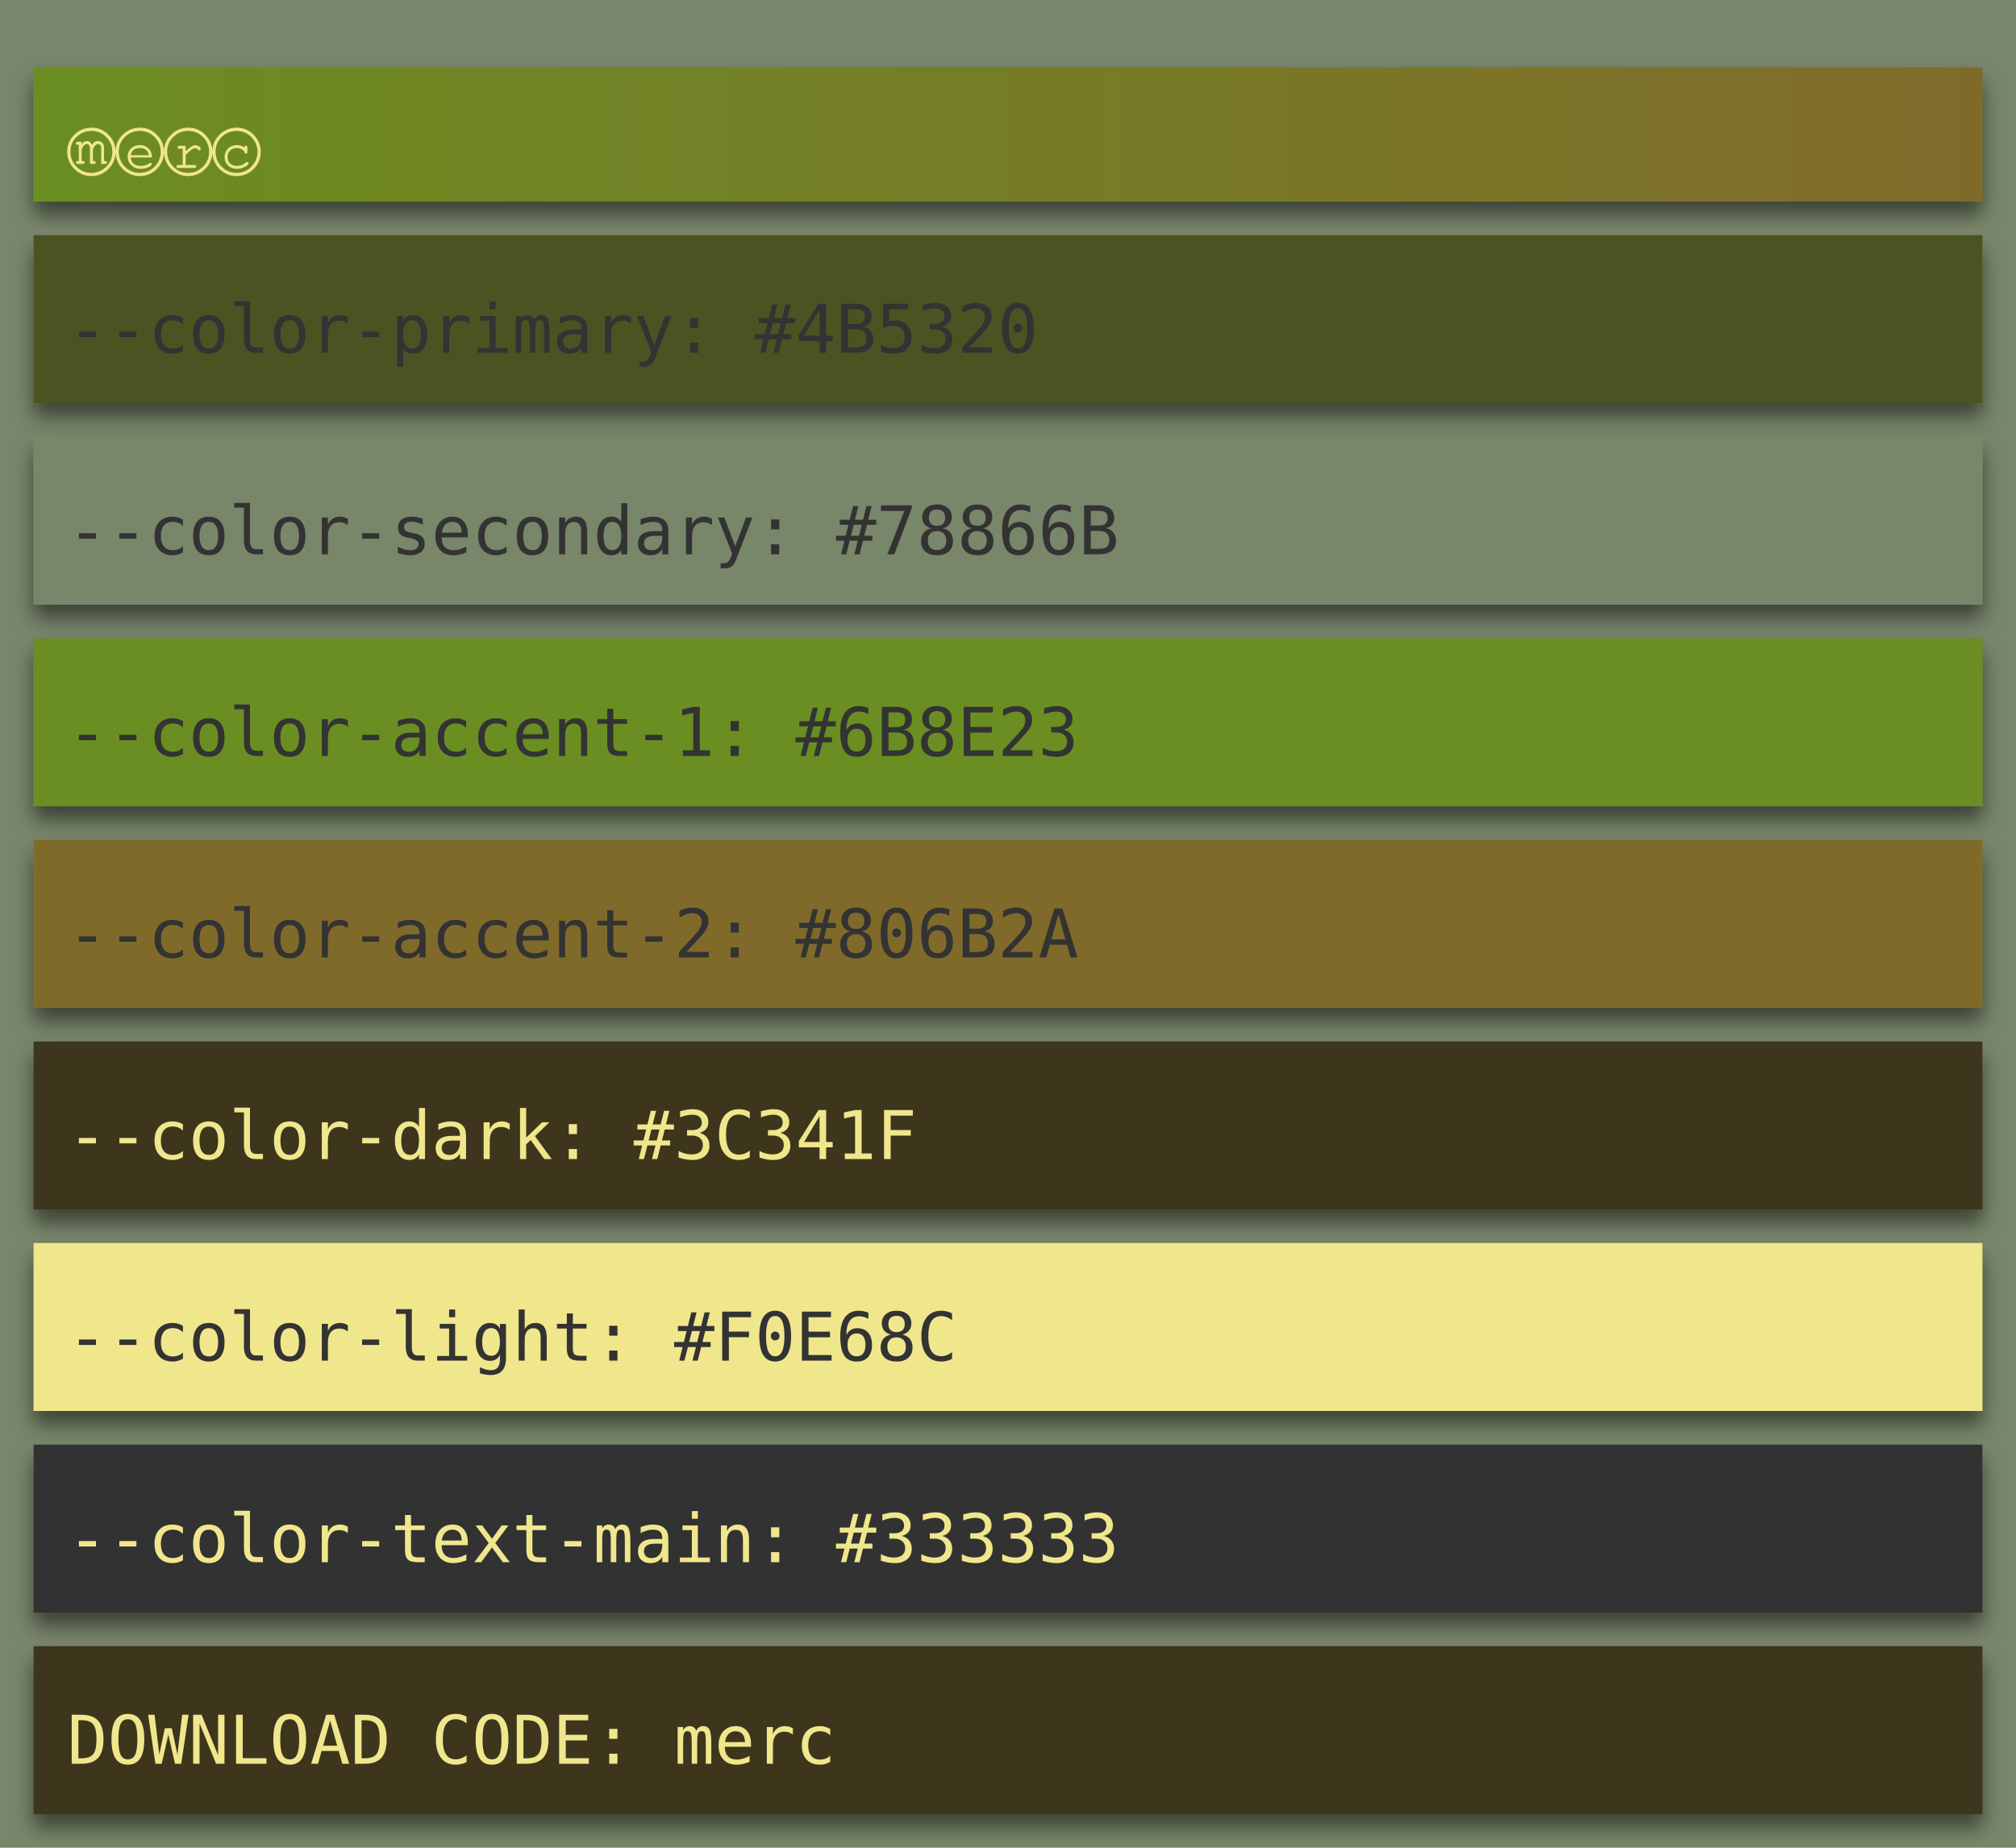
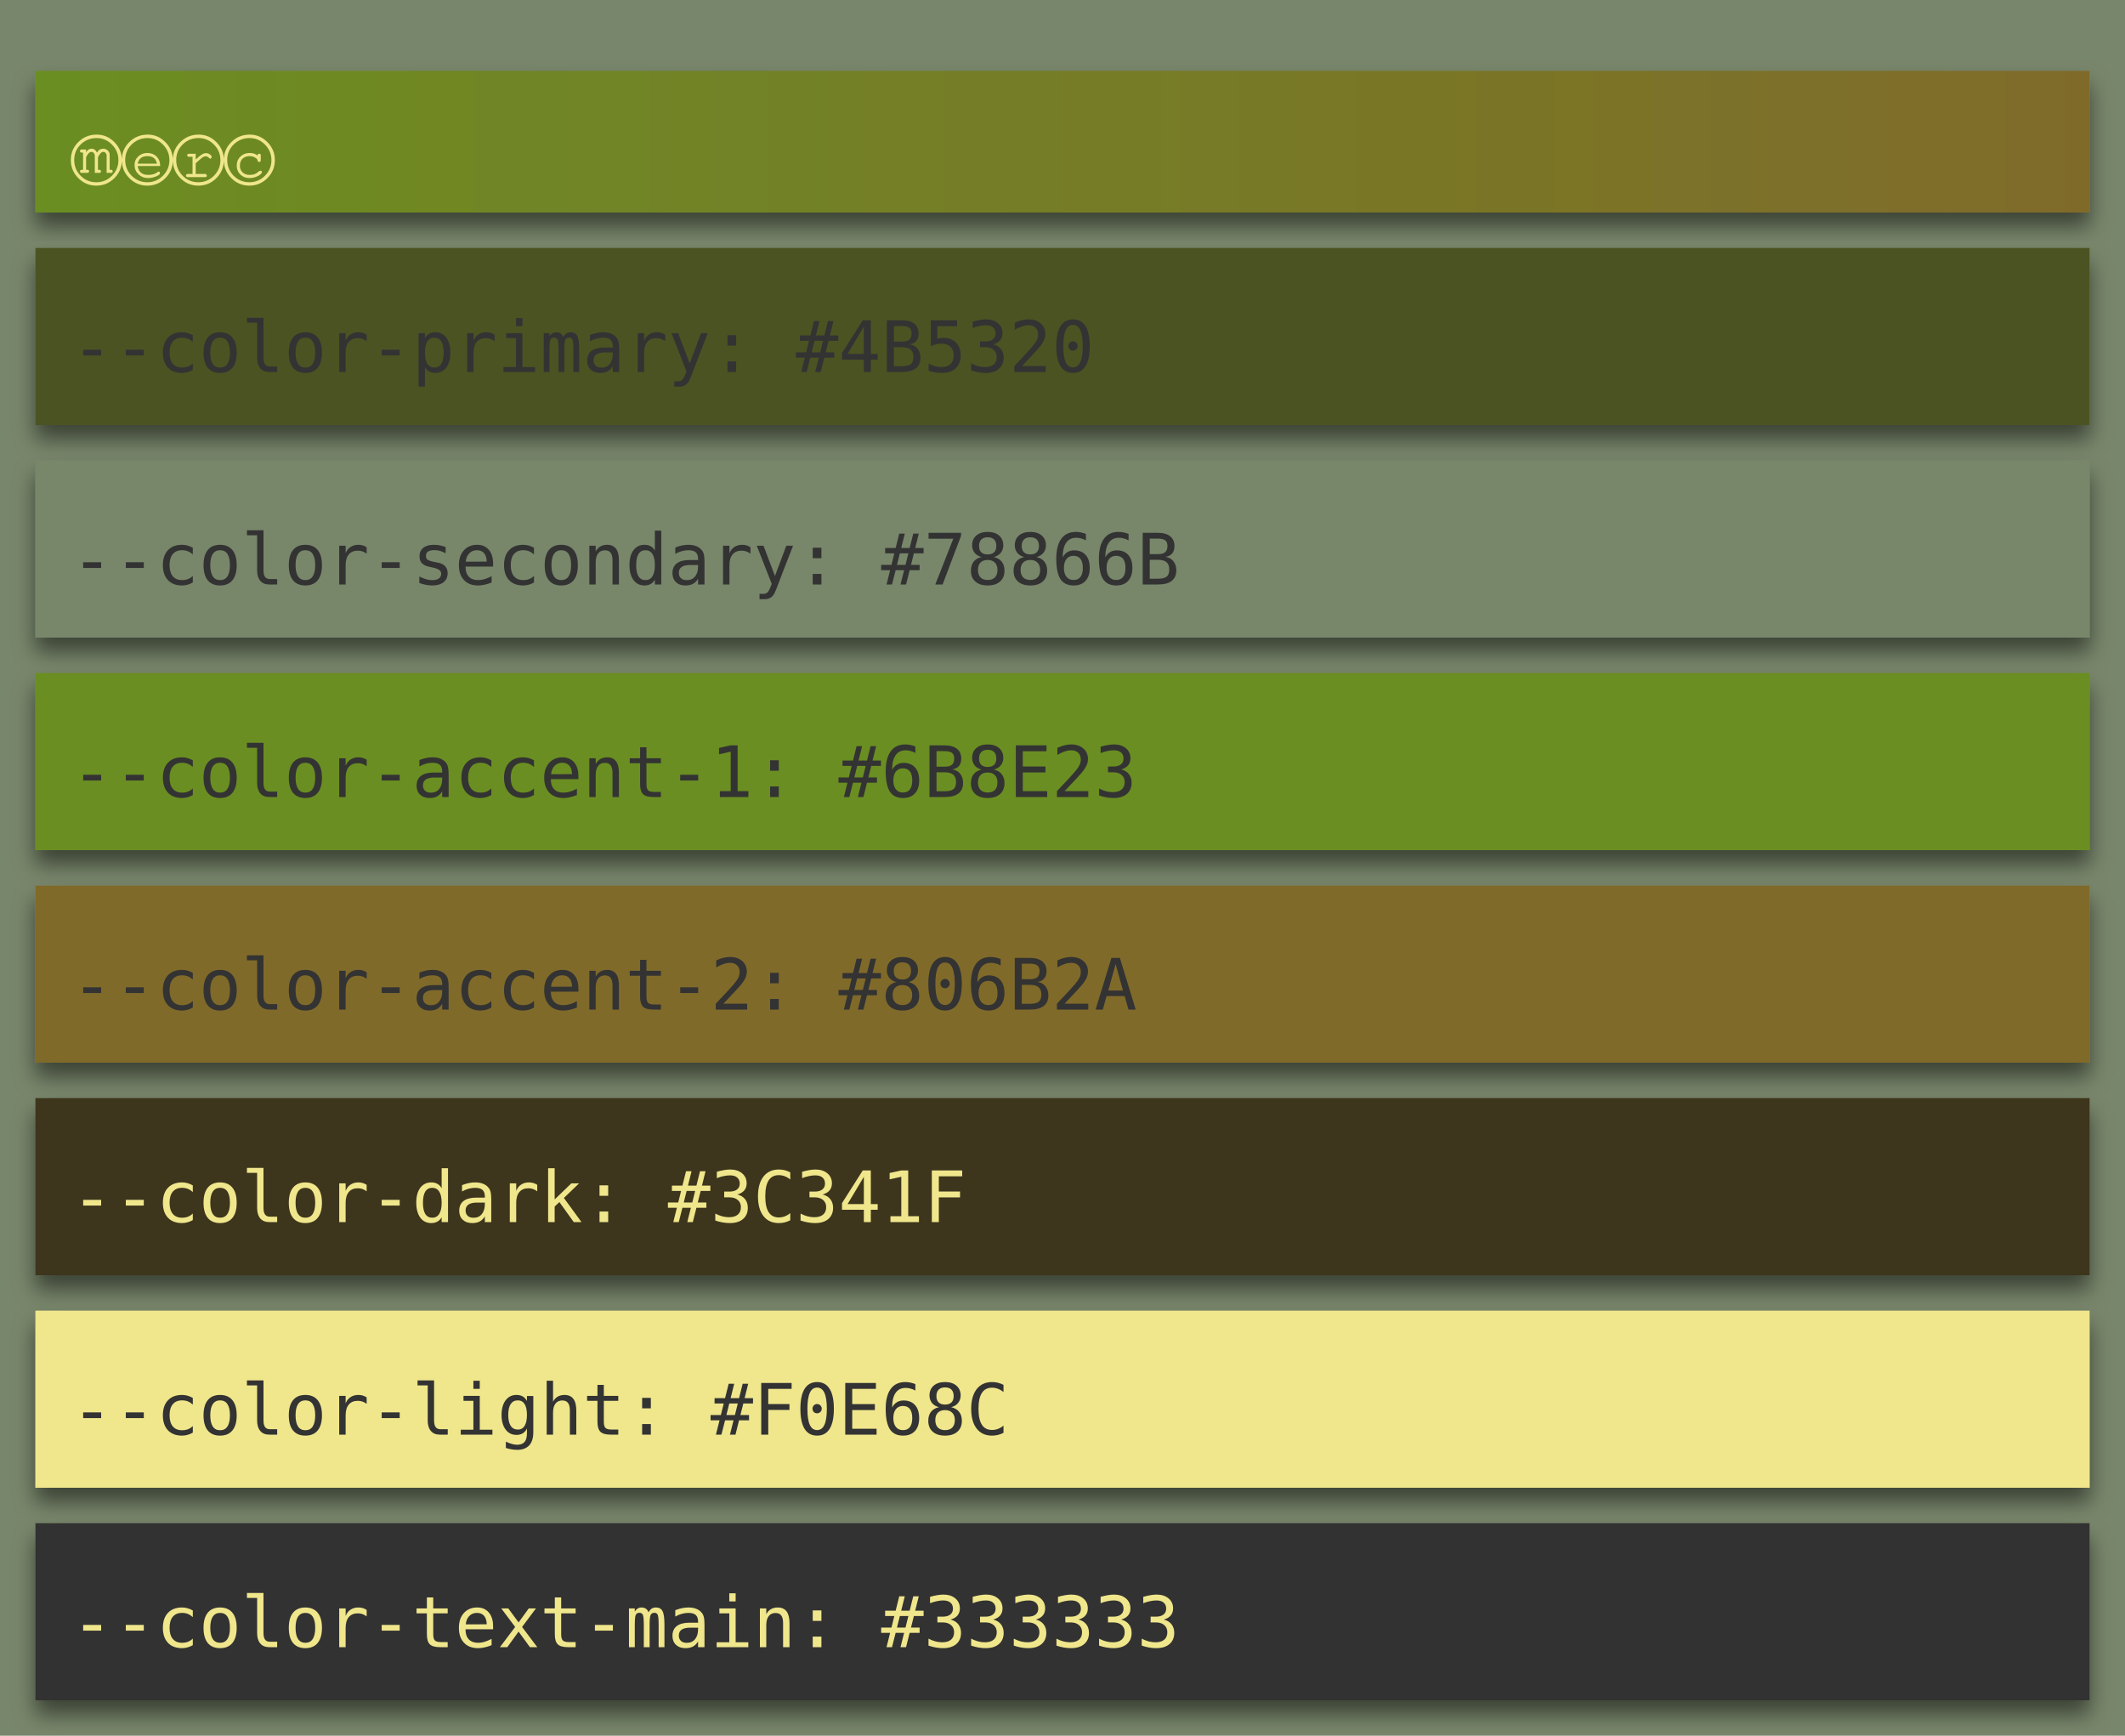
- <svg xmlns="http://www.w3.org/2000/svg" width="600" height="550">
-   <rect x="0" y="0" width="600" height="550" fill="#78866B" />
+ <svg xmlns="http://www.w3.org/2000/svg" width="600" height="490">
+   <rect x="0" y="0" width="600" height="490" fill="#78866B" />
  <defs>
    <linearGradient id="displayNameGradient" x1="0%" y1="0%" x2="100%" y2="0%">
      <stop offset="0%" style="stop-color:#6B8E23;stop-opacity:1" />
      <stop offset="100%" style="stop-color:#806B2A;stop-opacity:1" />
    </linearGradient>
    <filter id="shadow" x="-20%" y="-20%" width="140%" height="140%">
      <feGaussianBlur in="SourceAlpha" stdDeviation="3" />
      <feOffset dx="0" dy="4" result="offsetblur" />
      <feComponentTransfer>
        <feFuncA type="linear" slope="0.5" />
      </feComponentTransfer>
      <feMerge>
        <feMergeNode />
        <feMergeNode in="SourceGraphic" />
      </feMerge>
    </filter>
  </defs>
  <rect x="10" y="20" width="580" height="40" fill="url(#displayNameGradient)" filter="url(#shadow)" />
  <text x="20" y="50" fill="#F0E68C" font-size="24" font-family="monospace">ⓜⓔⓡⓒ</text>
  <rect x="10" y="70" width="580" height="50" fill="#4B5320" filter="url(#shadow)" />
  <text x="20" y="105" fill="#333333" font-size="20" font-family="monospace">--color-primary: #4B5320</text>
  <rect x="10" y="130" width="580" height="50" fill="#78866B" filter="url(#shadow)" />
  <text x="20" y="165" fill="#333333" font-size="20" font-family="monospace">--color-secondary: #78866B</text>
  <rect x="10" y="190" width="580" height="50" fill="#6B8E23" filter="url(#shadow)" />
  <text x="20" y="225" fill="#333333" font-size="20" font-family="monospace">--color-accent-1: #6B8E23</text>
  <rect x="10" y="250" width="580" height="50" fill="#806B2A" filter="url(#shadow)" />
  <text x="20" y="285" fill="#333333" font-size="20" font-family="monospace">--color-accent-2: #806B2A</text>
  <rect x="10" y="310" width="580" height="50" fill="#3C341F" filter="url(#shadow)" />
  <text x="20" y="345" fill="#F0E68C" font-size="20" font-family="monospace">--color-dark: #3C341F</text>
  <rect x="10" y="370" width="580" height="50" fill="#F0E68C" filter="url(#shadow)" />
  <text x="20" y="405" fill="#333333" font-size="20" font-family="monospace">--color-light: #F0E68C</text>
  <rect x="10" y="430" width="580" height="50" fill="#333333" filter="url(#shadow)" />
  <text x="20" y="465" fill="#F0E68C" font-size="20" font-family="monospace">--color-text-main: #333333</text>
-   <rect x="10" y="490" width="580" height="50" fill="#3C341F" filter="url(#shadow)" />
-   <text x="20" y="525" fill="#F0E68C" font-size="20" font-family="monospace">DOWNLOAD CODE: merc</text>
</svg>
